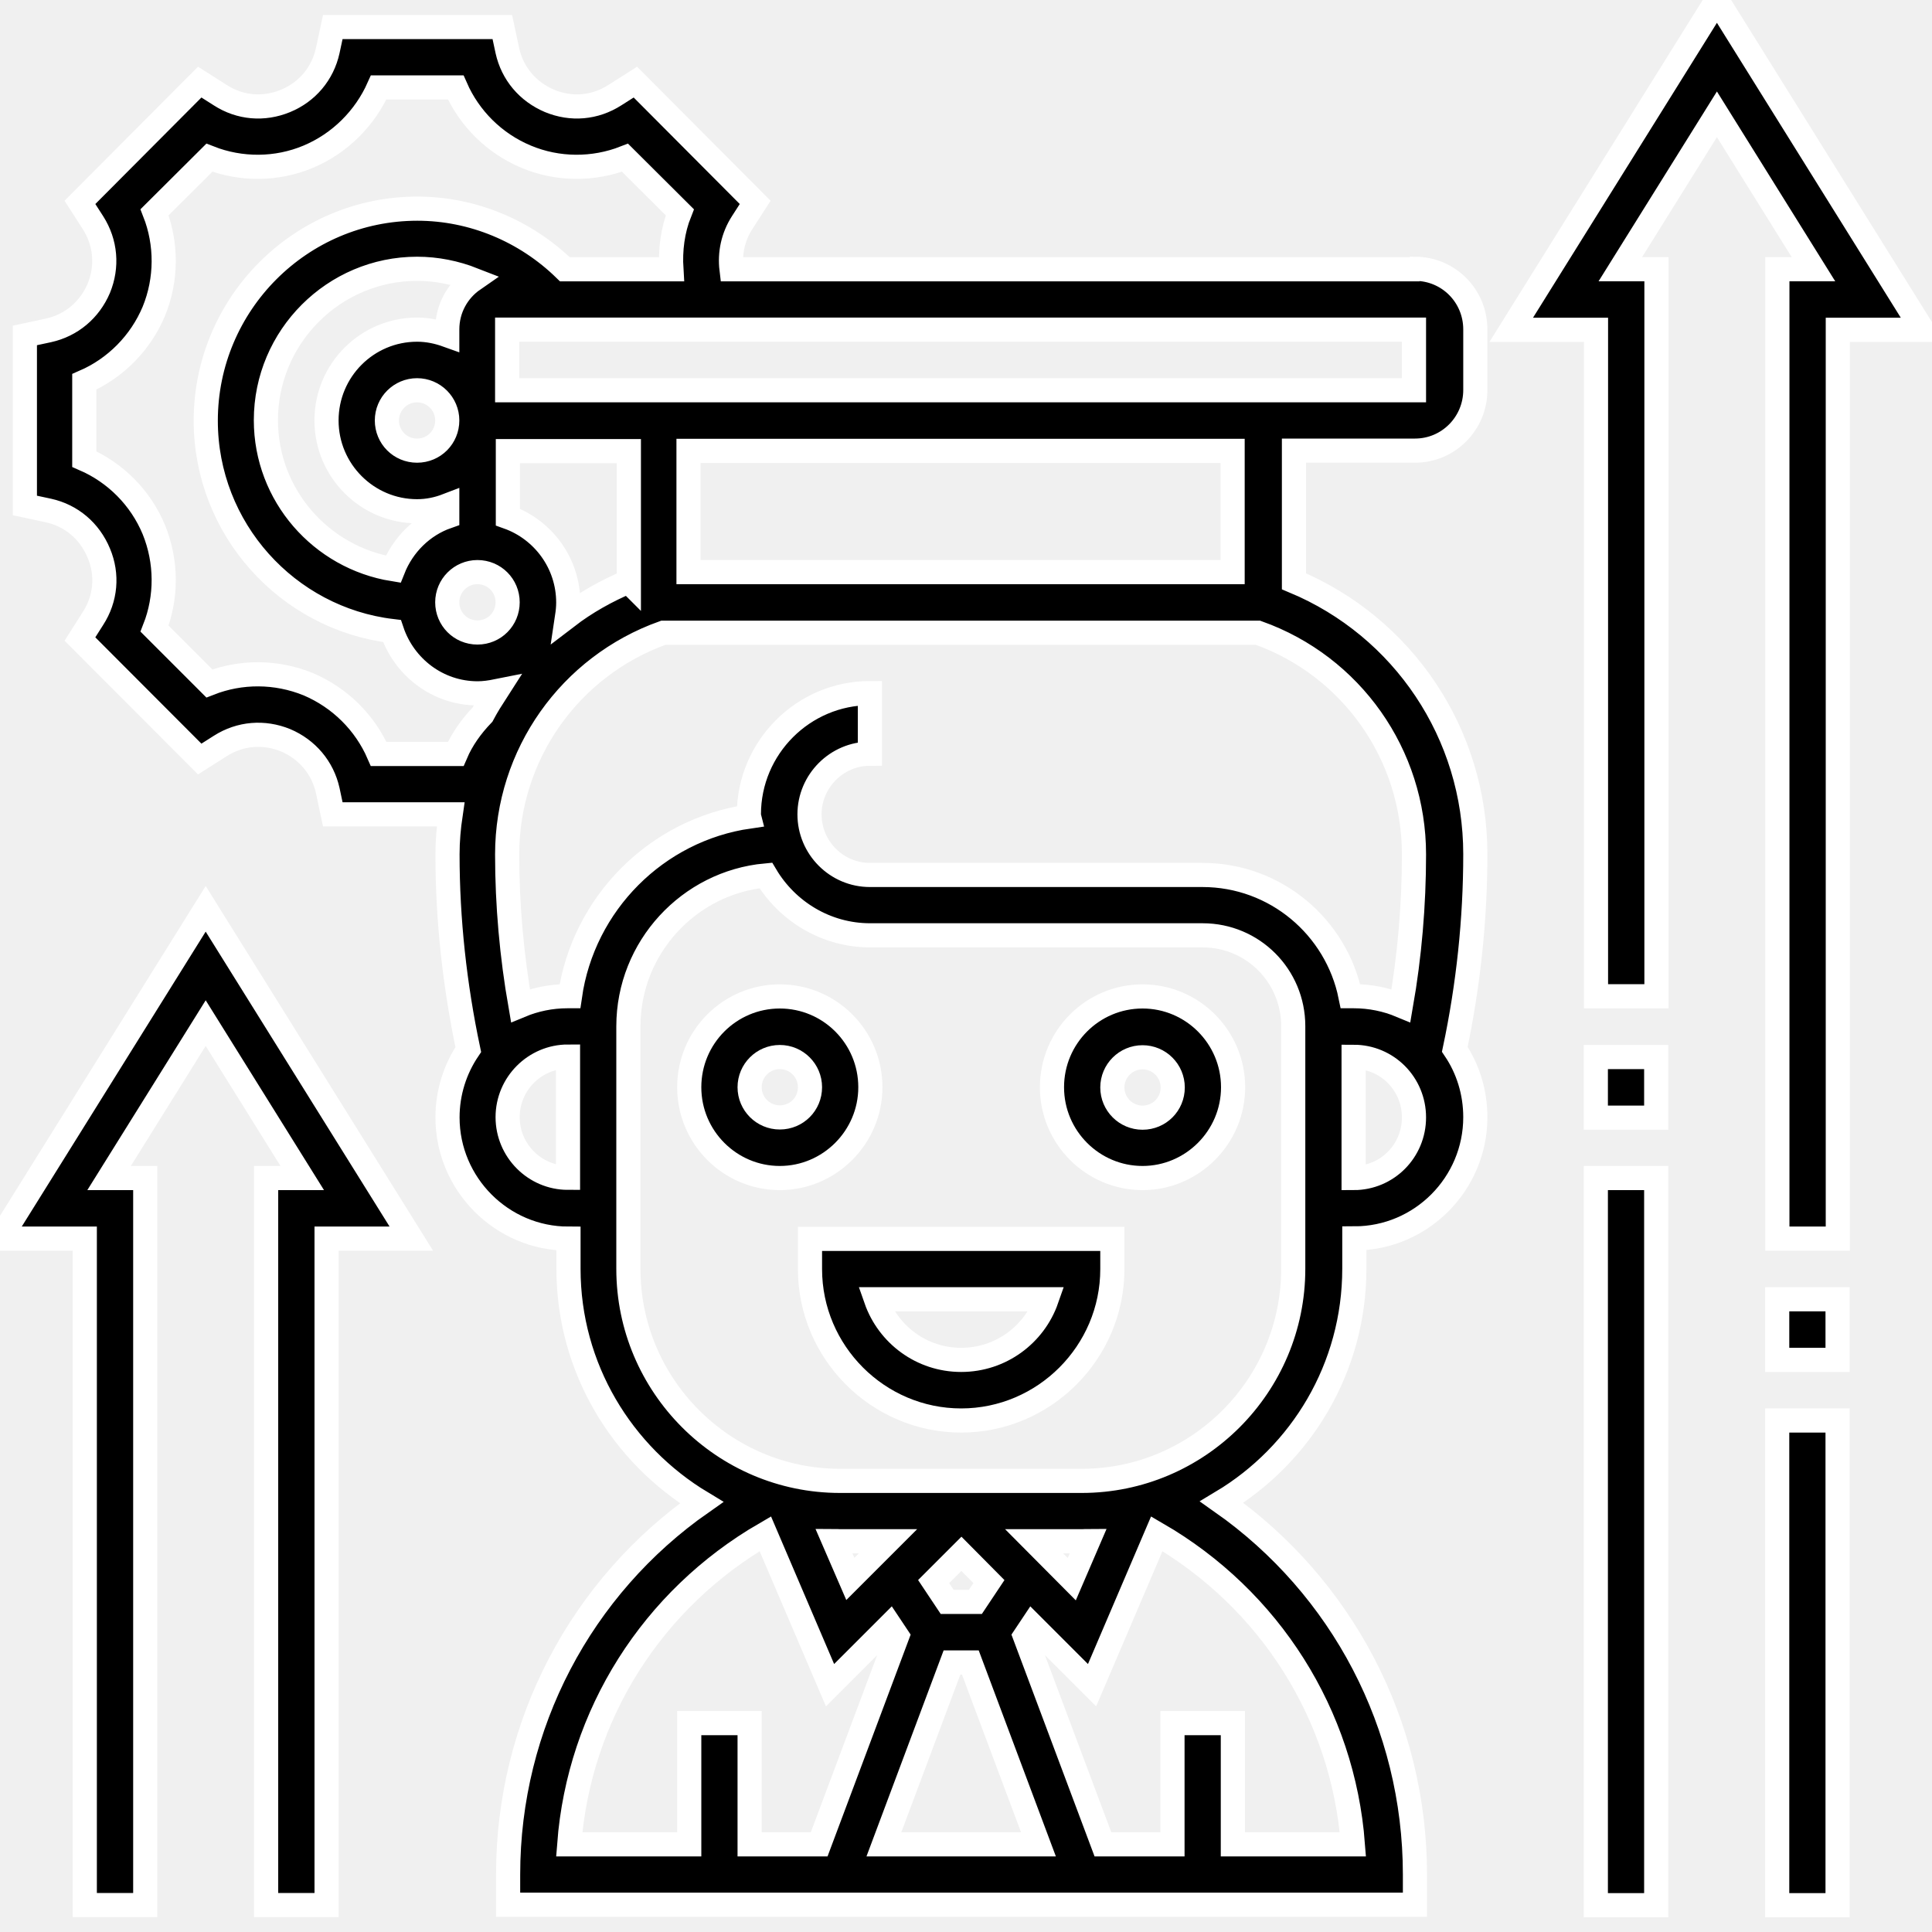
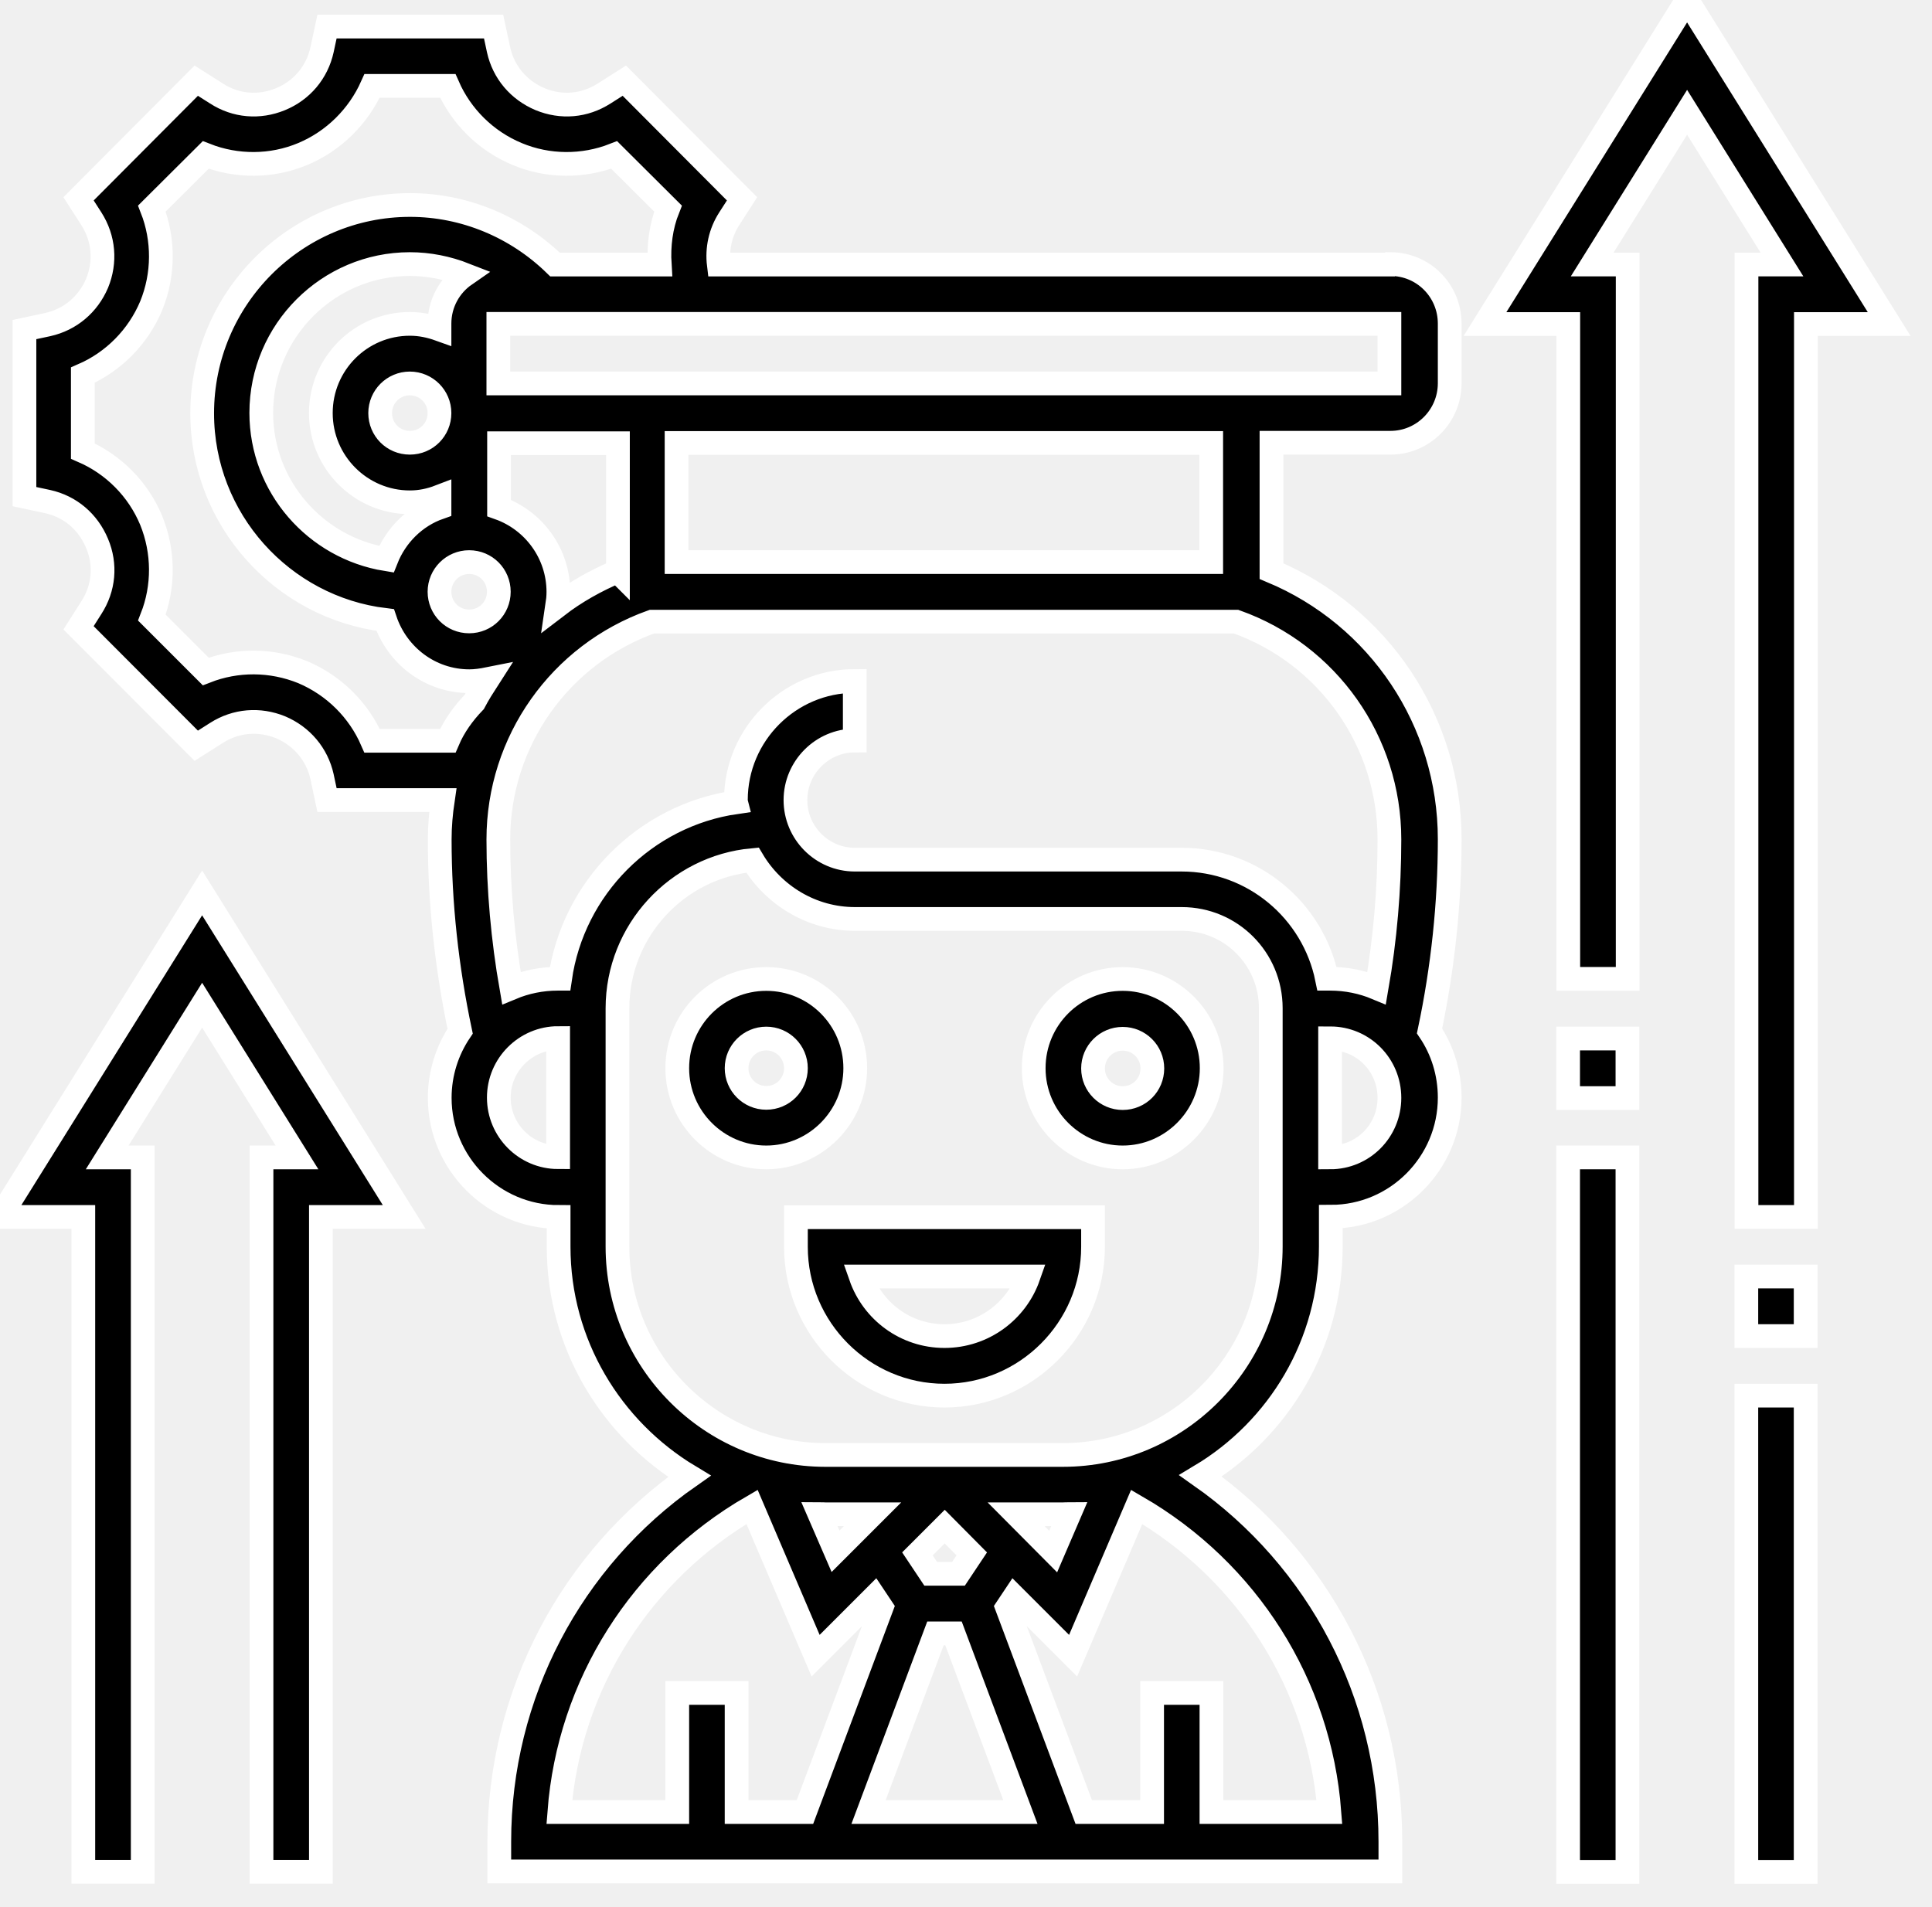
- <svg xmlns="http://www.w3.org/2000/svg" width="80" height="80">
+ <svg xmlns="http://www.w3.org/2000/svg" width="current" height="current">
  <g className="layer">
    <g id="svg_1" stroke="white">
      <path d="m36.04,45.02c0,-2.08 -1.68,-3.76 -3.75,-3.76s-3.75,1.68 -3.75,3.76s1.69,3.76 3.75,3.76s3.75,-1.69 3.75,-3.76zm-3.75,1.25c-0.69,0 -1.25,-0.56 -1.25,-1.25s0.56,-1.25 1.25,-1.25s1.25,0.56 1.25,1.25s-0.55,1.25 -1.25,1.25z" id="svg_2" />
      <path d="m47.31,41.26c-2.07,0 -3.75,1.68 -3.75,3.76s1.69,3.76 3.75,3.76s3.75,-1.69 3.75,-3.76s-1.68,-3.76 -3.75,-3.76zm0,5.02c-0.69,0 -1.25,-0.56 -1.25,-1.25s0.56,-1.25 1.25,-1.25s1.25,0.56 1.25,1.25s-0.55,1.25 -1.25,1.25z" id="svg_3" />
      <path d="m33.54,52.55c0,3.45 2.82,6.27 6.26,6.27s6.26,-2.82 6.26,-6.27l0,-1.25l-12.52,0l0,1.25zm9.8,1.25c-0.51,1.46 -1.9,2.51 -3.54,2.51s-3.02,-1.05 -3.53,-2.51l7.07,0z" id="svg_4" />
      <path d="m58.57,11.15l-28.28,0c-0.08,-0.66 0.06,-1.34 0.44,-1.93l0.54,-0.84l-4.96,-4.98l-0.85,0.54c-0.83,0.53 -1.8,0.61 -2.7,0.24c-0.9,-0.38 -1.54,-1.13 -1.75,-2.08l-0.21,-0.98l-7.02,0l-0.21,0.98c-0.21,0.95 -0.85,1.71 -1.75,2.08s-1.88,0.29 -2.7,-0.24l-0.85,-0.54l-4.96,4.98l0.54,0.84c0.53,0.83 0.61,1.82 0.24,2.72c-0.38,0.89 -1.13,1.53 -2.08,1.74l-0.98,0.21l0,7.04l0.98,0.21c0.95,0.21 1.7,0.85 2.08,1.76c0.38,0.9 0.29,1.89 -0.24,2.71l-0.54,0.85l4.96,4.97l0.85,-0.54c0.83,-0.53 1.81,-0.6 2.7,-0.24c0.9,0.38 1.54,1.14 1.75,2.08l0.21,0.99l4.88,0c-0.08,0.54 -0.13,1.09 -0.13,1.66c0,2.71 0.3,5.43 0.86,8.08c-0.54,0.8 -0.86,1.77 -0.86,2.81c0,2.76 2.25,5.02 5.01,5.02l0,1.25c0,4.11 2.22,7.7 5.51,9.68c-4.99,3.49 -8.01,9.19 -8.01,15.4l0,1.25l37.55,0l0,-1.25c0,-6.21 -3.02,-11.92 -8,-15.42c3.29,-1.97 5.49,-5.56 5.49,-9.67l0,-1.25c2.77,0 5.01,-2.26 5.01,-5.02c0,-1.04 -0.31,-2.01 -0.85,-2.81c0.56,-2.65 0.85,-5.37 0.85,-8.08c0,-4.98 -2.98,-9.41 -7.51,-11.3l0,-5.41l5.01,0c1.39,0 2.5,-1.13 2.5,-2.51l0,-2.51c0,-1.39 -1.11,-2.51 -2.5,-2.51zm-39.7,20.07l-3.19,0c-0.56,-1.29 -1.6,-2.33 -2.92,-2.89c-1.33,-0.54 -2.79,-0.54 -4.09,-0.03l-2.27,-2.27c0.51,-1.3 0.51,-2.77 -0.03,-4.1c-0.55,-1.32 -1.59,-2.36 -2.88,-2.92l0,-3.2c1.29,-0.56 2.33,-1.61 2.88,-2.92c0.54,-1.32 0.54,-2.8 0.03,-4.1l2.27,-2.26c1.3,0.51 2.78,0.51 4.09,-0.04c1.31,-0.55 2.35,-1.59 2.92,-2.87l3.19,0c0.56,1.28 1.6,2.32 2.92,2.87c1.31,0.55 2.79,0.55 4.09,0.04l2.27,2.26c-0.3,0.75 -0.4,1.56 -0.35,2.36l-4.41,0c-1.63,-1.59 -3.82,-2.51 -6.11,-2.51c-4.83,0 -8.76,3.94 -8.76,8.78c0,4.48 3.38,8.19 7.71,8.71c0.5,1.49 1.89,2.58 3.55,2.58c0.26,0 0.53,-0.04 0.78,-0.09c-0.2,0.31 -0.4,0.63 -0.58,0.97c-0.46,0.48 -0.85,1.02 -1.11,1.63zm7.16,-7.14c-0.91,0.38 -1.78,0.87 -2.55,1.46c0.03,-0.2 0.05,-0.39 0.05,-0.59c0,-1.63 -1.04,-3.02 -2.5,-3.54l0,-2.73l5.01,0l0,5.41zm-6.26,-0.39c0.7,0 1.25,0.56 1.25,1.25s-0.55,1.25 -1.25,1.25s-1.25,-0.56 -1.25,-1.25s0.56,-1.25 1.25,-1.25zm-1.25,-10.04l0,0.23c-0.39,-0.14 -0.8,-0.23 -1.25,-0.23c-2.07,0 -3.75,1.68 -3.75,3.76s1.69,3.76 3.75,3.76c0.45,0 0.86,-0.09 1.25,-0.24l0,0.46c-1.03,0.36 -1.84,1.17 -2.24,2.18c-2.98,-0.48 -5.27,-3.06 -5.27,-6.17c0,-3.46 2.82,-6.27 6.26,-6.27c0.81,0 1.59,0.16 2.33,0.45c-0.65,0.45 -1.08,1.2 -1.08,2.06zm0,3.76c0,0.69 -0.55,1.25 -1.25,1.25s-1.25,-0.56 -1.25,-1.25s0.56,-1.25 1.25,-1.25s1.25,0.56 1.25,1.25zm2.5,28.85c0,-1.39 1.13,-2.51 2.5,-2.51l0,5.02c-1.38,0 -2.5,-1.13 -2.5,-2.51zm18.4,22.58l0.76,0l2.82,7.53l-6.4,0l2.82,-7.53zm0.96,-2.51l-1.16,0l-0.56,-0.84l1.15,-1.15l1.14,1.15l-0.56,0.84zm2.44,-2.51l1.98,0c0.09,0 0.18,-0.01 0.26,-0.01l-0.68,1.58l-1.56,-1.57zm-7.61,1.56l-0.68,-1.57c0.09,0 0.18,0.01 0.25,0.01l1.99,0l-1.56,1.56zm-3.52,-1.87l2.68,6.27l2.48,-2.48l0.3,0.45l-3.23,8.62l-2.88,0l0,-5.02l-2.5,0l0,5.02l-4.97,0c0.41,-5.37 3.44,-10.15 8.12,-12.86zm24.33,12.86l-4.97,0l0,-5.02l-2.5,0l0,5.02l-2.88,0l-3.23,-8.62l0.3,-0.45l2.48,2.48l2.68,-6.27c4.68,2.71 7.71,7.49 8.12,12.86zm-2.47,-23.83c0,4.84 -3.93,8.78 -8.76,8.78l-10.01,0c-4.82,0 -8.76,-3.94 -8.76,-8.78l0,-10.04c0,-3.27 2.52,-5.96 5.69,-6.25c0.88,1.48 2.49,2.48 4.32,2.48l13.77,0c2.08,0 3.75,1.68 3.75,3.76l0,10.04zm2.5,-3.76l0,-5.02c1.39,0 2.5,1.12 2.5,2.51s-1.11,2.51 -2.5,2.51zm2.5,-13.4c0,2.09 -0.18,4.2 -0.54,6.26c-0.6,-0.25 -1.26,-0.39 -1.96,-0.39l-0.13,0c-0.58,-2.86 -3.1,-5.02 -6.13,-5.02l-13.77,0c-1.38,0 -2.5,-1.13 -2.5,-2.51s1.13,-2.51 2.5,-2.51l0,-2.51c-2.75,0 -5.01,2.25 -5.01,5.02c0,0.03 0,0.05 0.01,0.09c-3.83,0.55 -6.87,3.6 -7.42,7.44l-0.1,0c-0.69,0 -1.35,0.14 -1.95,0.39c-0.36,-2.06 -0.55,-4.16 -0.55,-6.26c0,-4.14 2.6,-7.8 6.47,-9.18l24.62,0c3.87,1.38 6.46,5.04 6.46,9.18zm-7.51,-11.69l-22.53,0l0,-5.02l22.53,0l0,5.02zm7.51,-7.53l-37.55,0l0,-2.51l37.55,0l0,2.51z" id="svg_5" />
      <polygon id="svg_6" points="0,51.289 3.511,51.289 3.511,78.886 6.014,78.886 6.014,48.78 4.517,48.78 8.517,42.365 12.515,48.78 11.02,48.78 11.02,78.886 13.523,78.886 13.523,51.289 17.032,51.289 8.517,37.632 " />
      <polygon id="svg_7" points="71.094,0 62.577,13.657 66.087,13.657 66.087,41.254 68.59,41.254 68.59,11.148 67.094,11.148 71.094,4.733 75.092,11.148 73.597,11.148 73.597,51.289 76.1,51.289 76.1,13.657 79.609,13.657 " />
      <rect height="2.51" id="svg_8" width="2.5" x="73.59" y="53.8" />
      <rect height="20.07" id="svg_9" width="2.5" x="73.59" y="58.82" />
      <rect height="2.51" id="svg_10" width="2.5" x="66.08" y="43.77" />
      <rect height="30.11" id="svg_11" width="2.5" x="66.08" y="48.78" />
    </g>
  </g>
</svg>
